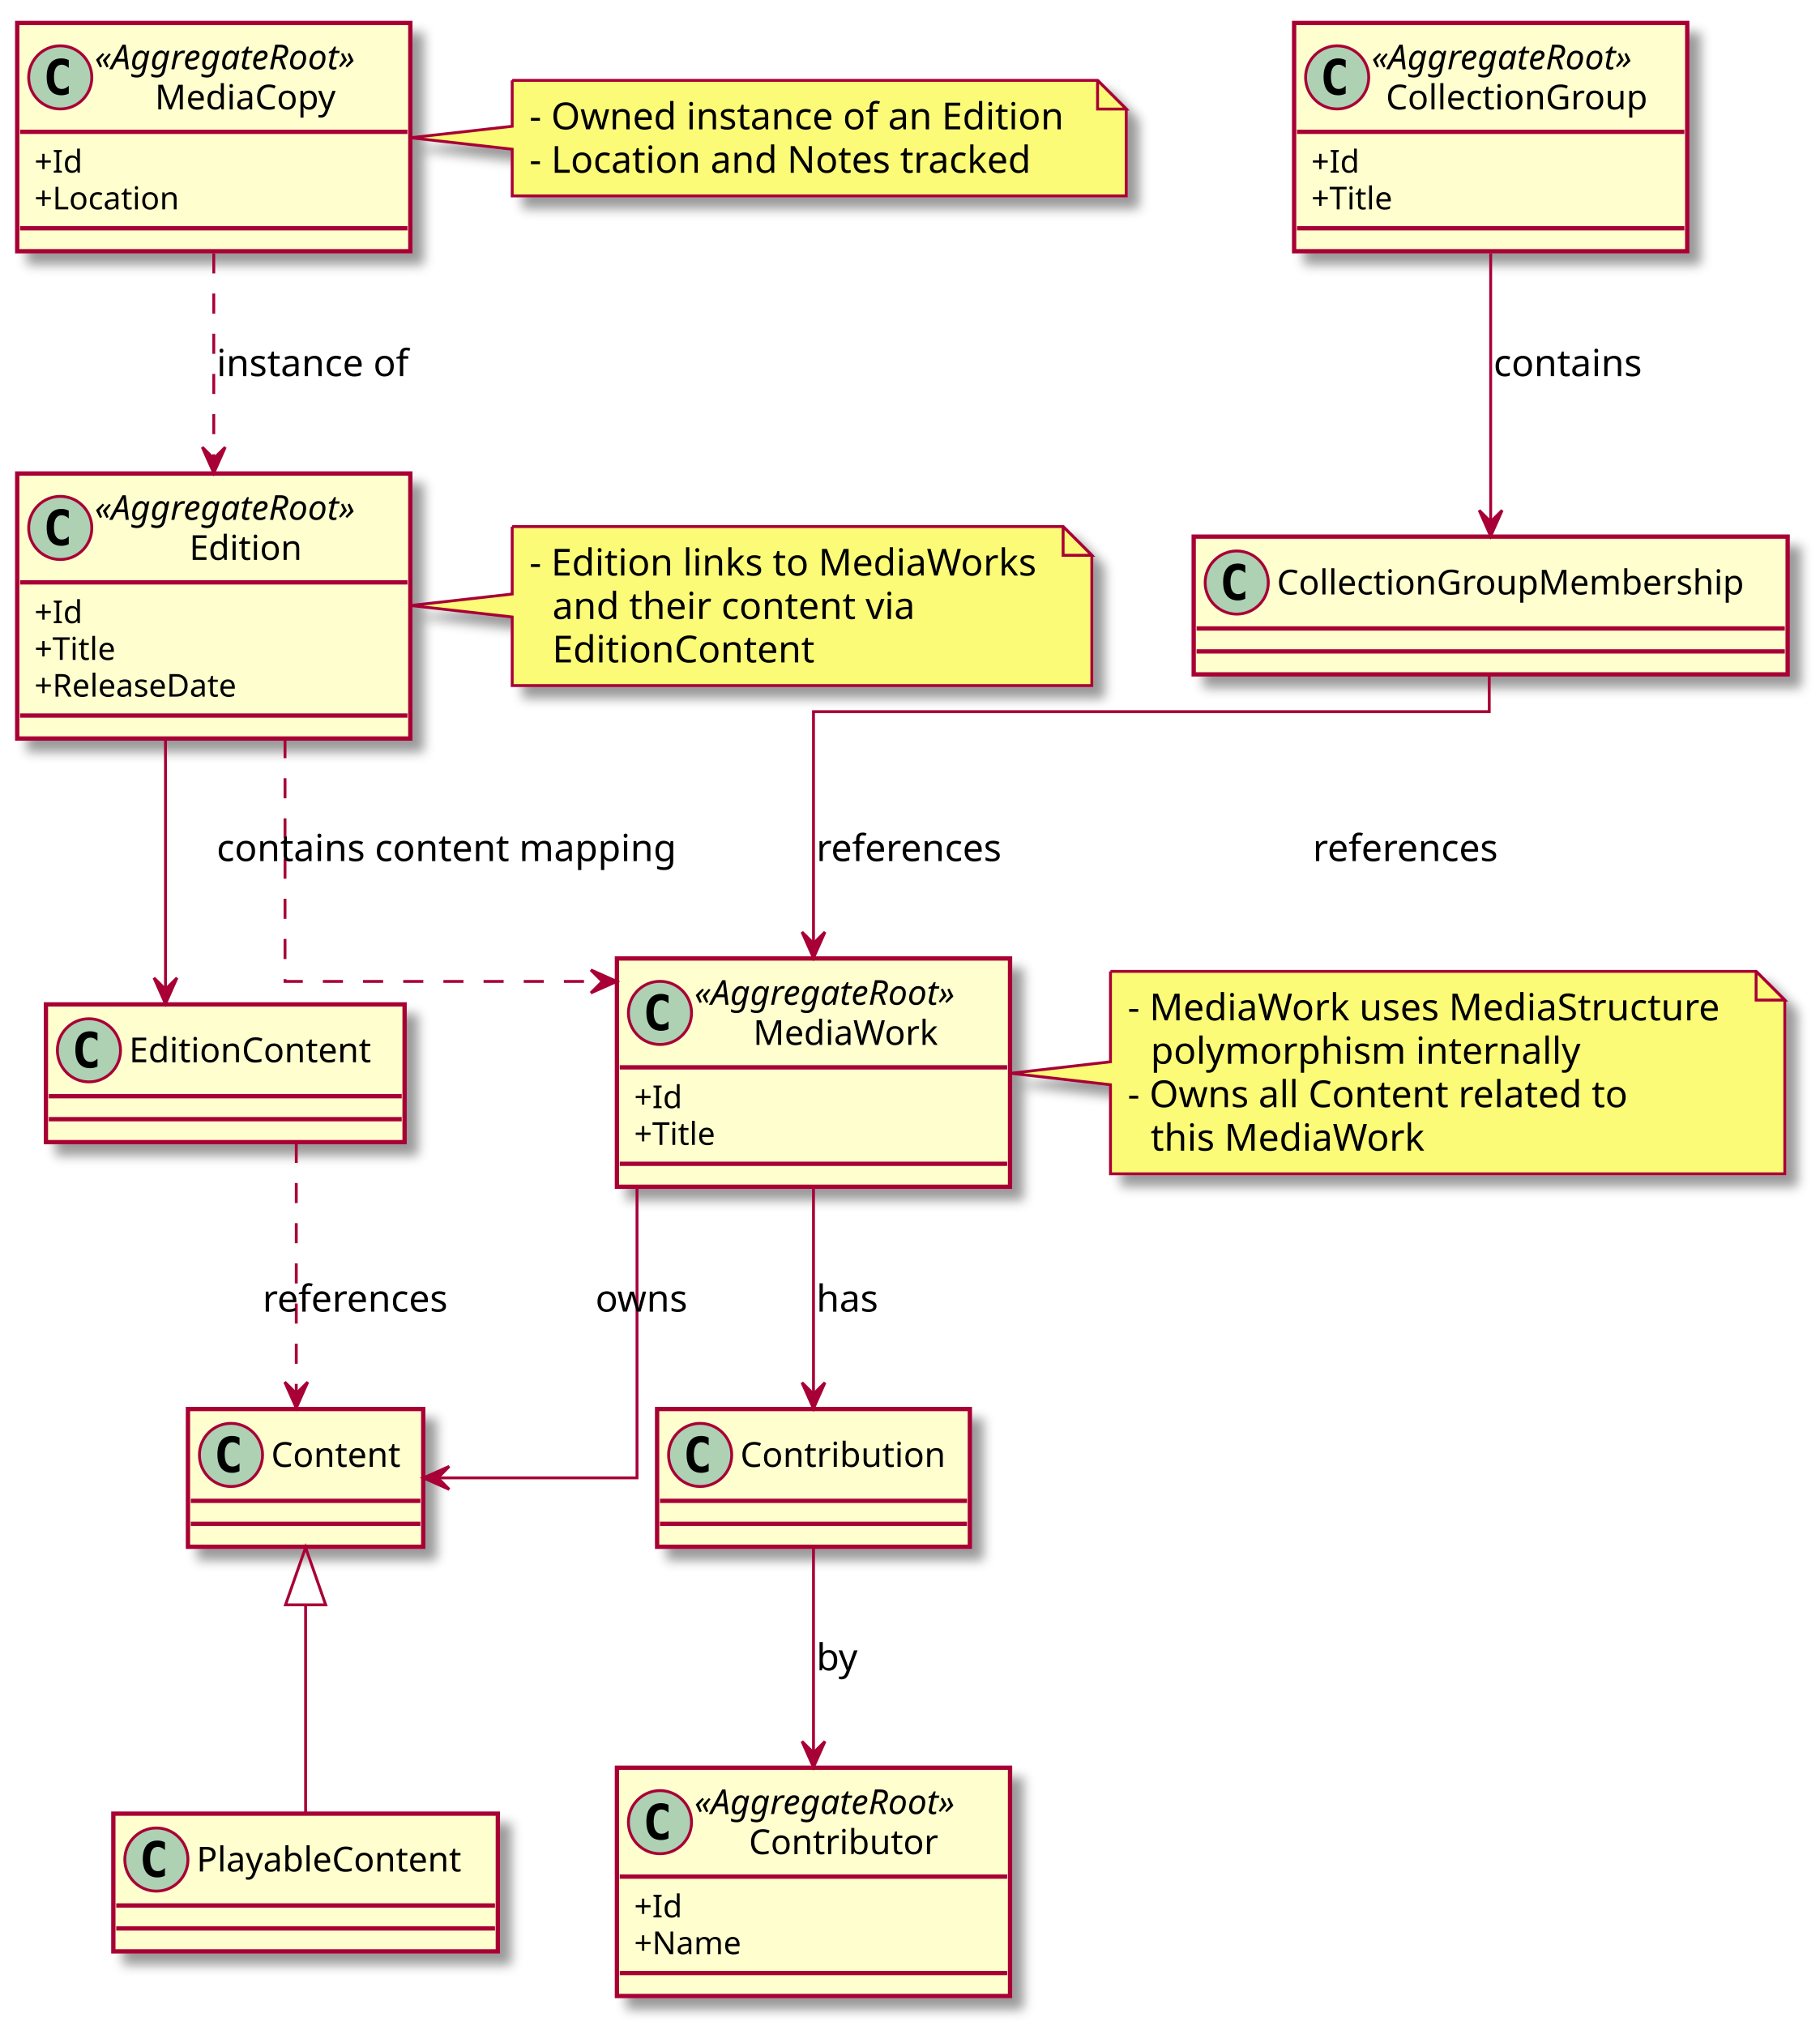
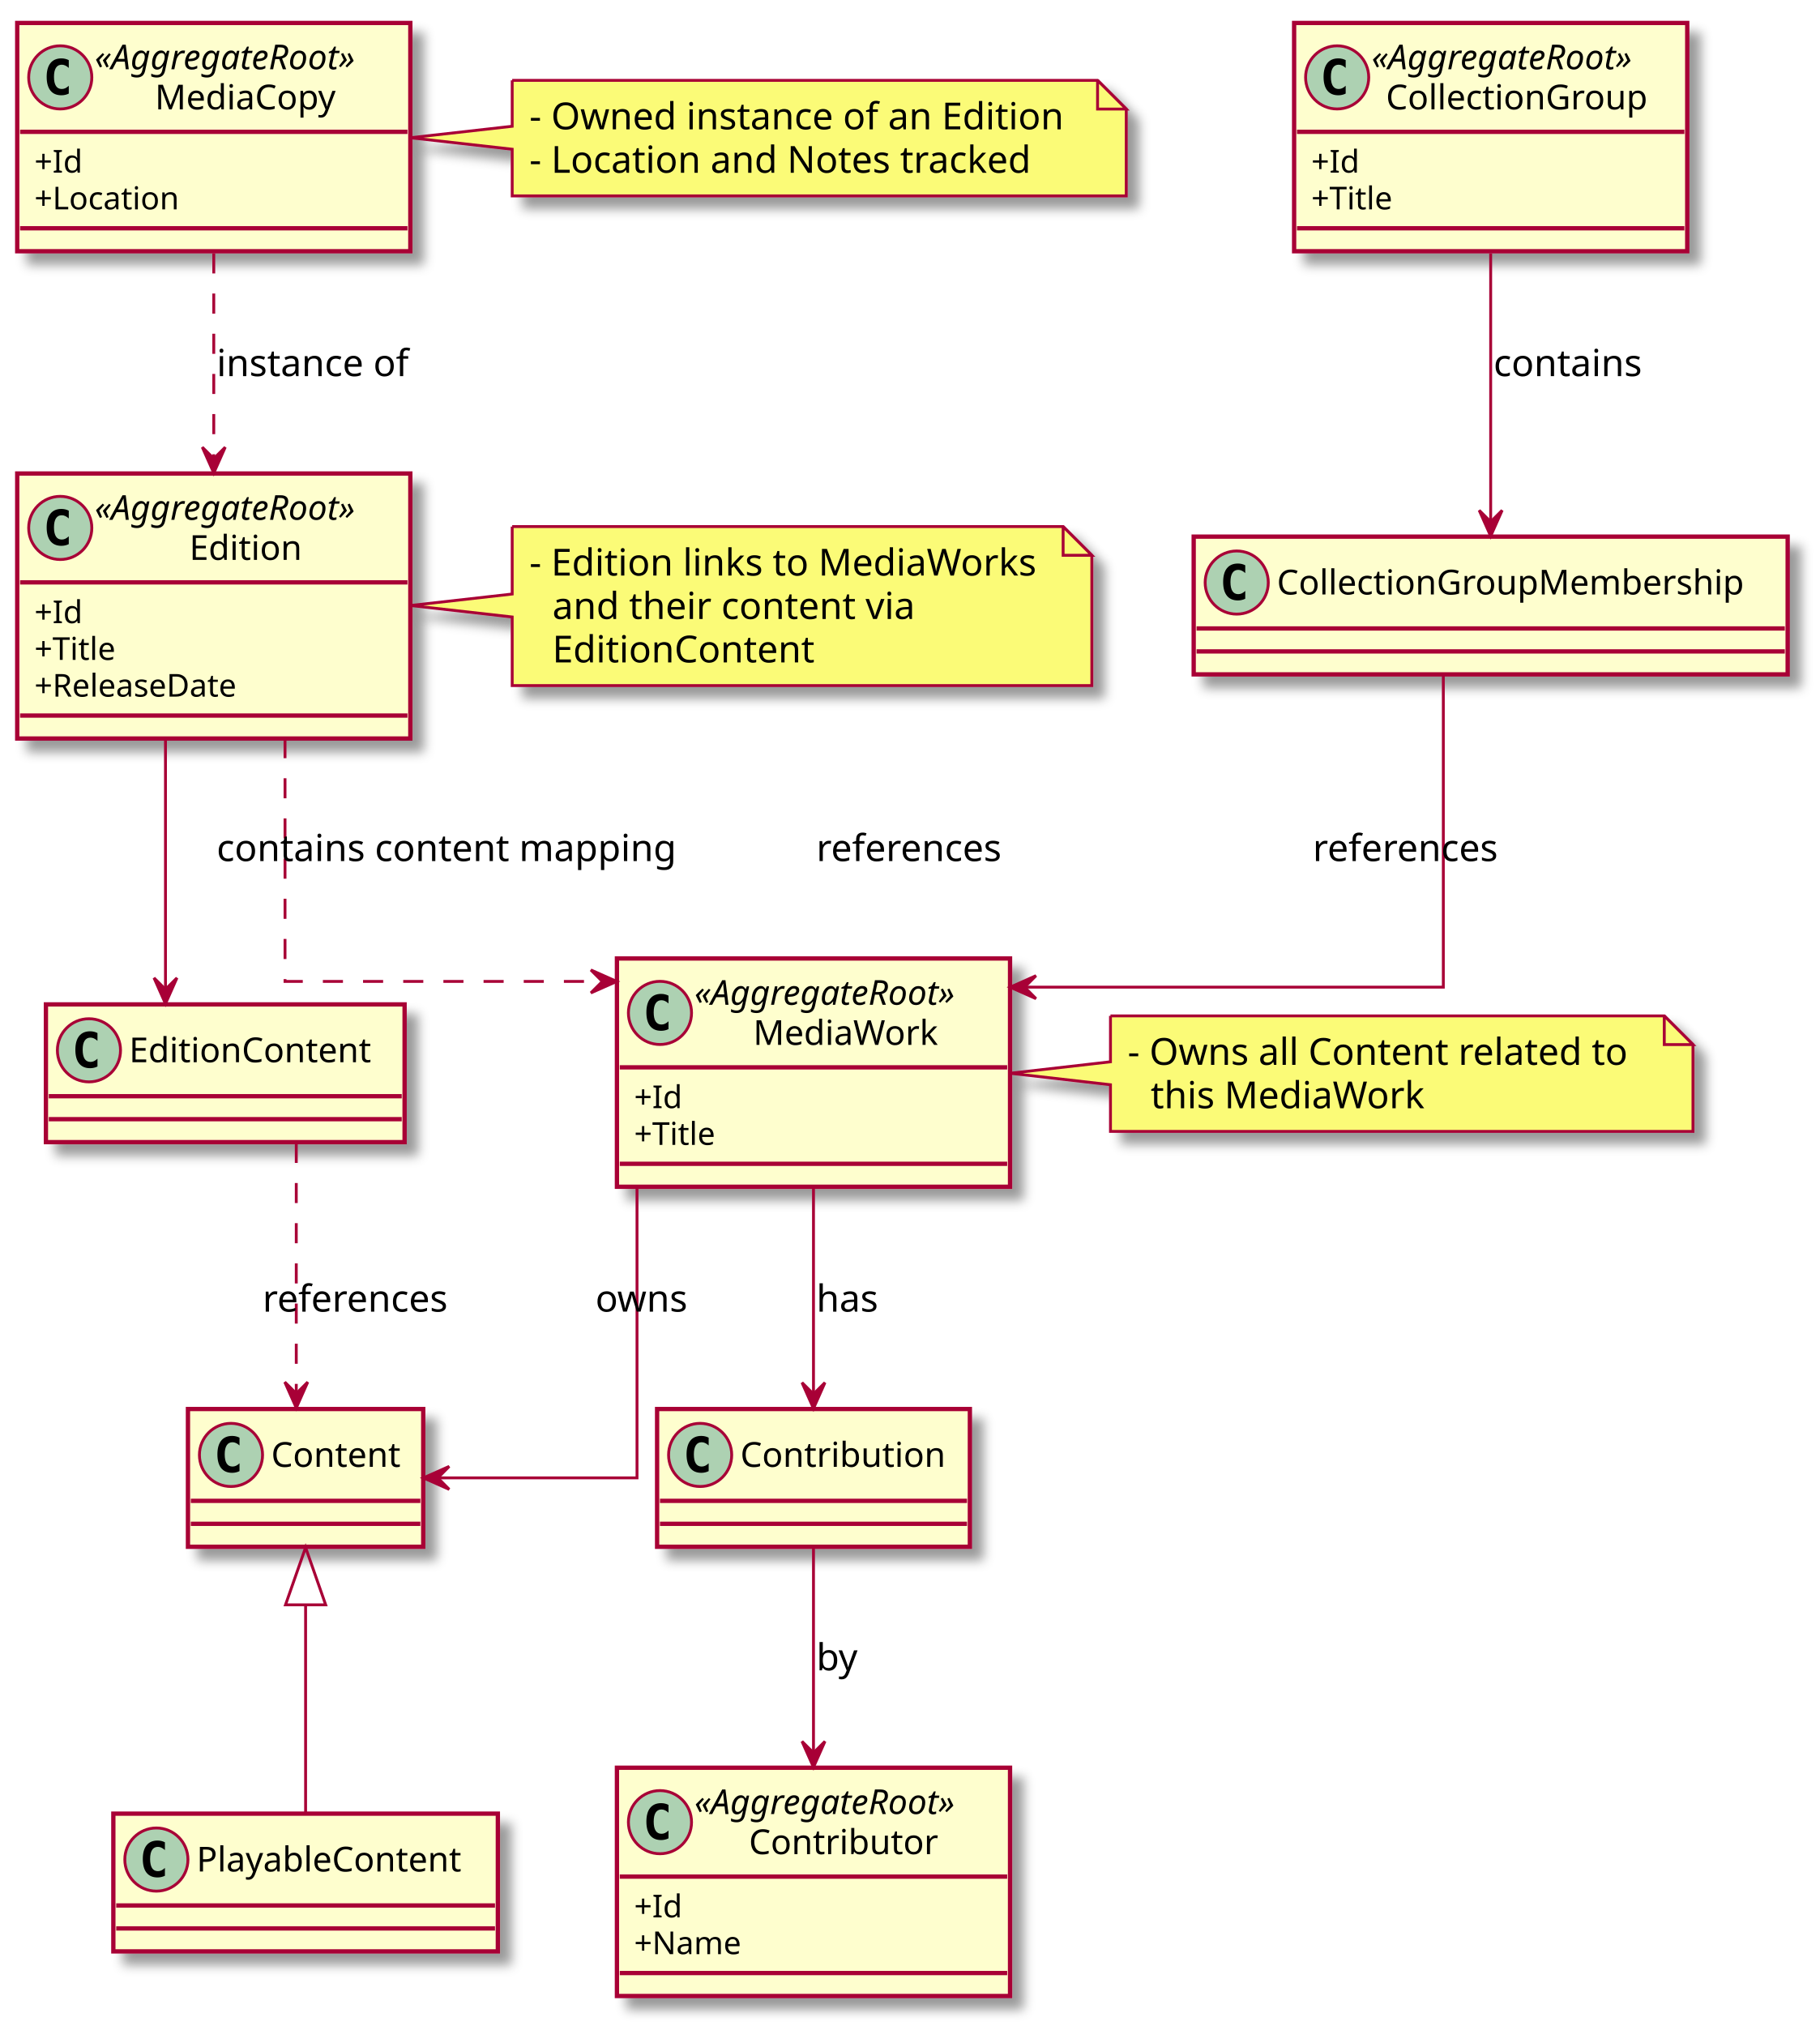
<svg xmlns="http://www.w3.org/2000/svg" contentScriptType="application/ecmascript" contentStyleType="text/css" height="706px" preserveAspectRatio="none" style="width:634px;height:706px;" version="1.1" viewBox="0 0 634 706" width="634px" zoomAndPan="magnify">
  <defs>
-     <filter height="300%" id="fz1enz47f8a49" width="300%" x="-1" y="-1">
+     <filter height="300%" id="f73aeysvkgcfr" width="300%" x="-1" y="-1">
      <feGaussianBlur result="blurOut" stdDeviation="2.0" />
      <feColorMatrix in="blurOut" result="blurOut2" type="matrix" values="0 0 0 0 0 0 0 0 0 0 0 0 0 0 0 0 0 0 .4 0" />
      <feOffset dx="4.0" dy="4.0" in="blurOut2" result="blurOut3" />
      <feBlend in="SourceGraphic" in2="blurOut3" mode="normal" />
    </filter>
  </defs>
  <g>
-     <rect fill="#FEFECE" filter="url(#fz1enz47f8a49)" height="79.547" id="MediaWork" style="stroke: #A80036; stroke-width: 1.5;" width="137" x="215" y="334" />
+     <rect fill="#FEFECE" filter="url(#f73aeysvkgcfr)" height="79.547" id="MediaWork" style="stroke: #A80036; stroke-width: 1.5;" width="137" x="215" y="334" />
    <ellipse cx="230" cy="352.969" fill="#ADD1B2" rx="11" ry="11" style="stroke: #A80036; stroke-width: 1.0;" />
    <path d="M232.969,358.609 Q232.391,358.906 231.75,359.047 Q231.109,359.203 230.406,359.203 Q227.906,359.203 226.578,357.562 Q225.266,355.906 225.266,352.781 Q225.266,349.656 226.578,348 Q227.906,346.344 230.406,346.344 Q231.109,346.344 231.75,346.5 Q232.406,346.656 232.969,346.953 L232.969,349.672 Q232.344,349.094 231.75,348.828 Q231.156,348.547 230.531,348.547 Q229.188,348.547 228.5,349.625 Q227.812,350.688 227.812,352.781 Q227.812,354.875 228.5,355.953 Q229.188,357.016 230.531,357.016 Q231.156,357.016 231.75,356.75 Q232.344,356.469 232.969,355.891 L232.969,358.609 Z " />
    <text fill="#000000" font-family="sans-serif" font-size="12" font-style="italic" lengthAdjust="spacingAndGlyphs" textLength="109" x="242" y="350.139">«AggregateRoot»</text>
    <text fill="#000000" font-family="sans-serif" font-size="12" lengthAdjust="spacingAndGlyphs" textLength="68" x="262.5" y="364.107">MediaWork</text>
    <line style="stroke: #A80036; stroke-width: 1.5;" x1="216" x2="351" y1="371.938" y2="371.938" />
    <text fill="#000000" font-family="sans-serif" font-size="11" lengthAdjust="spacingAndGlyphs" textLength="19" x="221" y="386.148">+Id</text>
    <text fill="#000000" font-family="sans-serif" font-size="11" lengthAdjust="spacingAndGlyphs" textLength="33" x="221" y="398.953">+Title</text>
    <line style="stroke: #A80036; stroke-width: 1.5;" x1="216" x2="351" y1="405.547" y2="405.547" />
-     <rect fill="#FEFECE" filter="url(#fz1enz47f8a49)" height="92.352" id="Edition" style="stroke: #A80036; stroke-width: 1.5;" width="137" x="6" y="165" />
+     <rect fill="#FEFECE" filter="url(#f73aeysvkgcfr)" height="92.352" id="Edition" style="stroke: #A80036; stroke-width: 1.5;" width="137" x="6" y="165" />
    <ellipse cx="21" cy="183.969" fill="#ADD1B2" rx="11" ry="11" style="stroke: #A80036; stroke-width: 1.0;" />
    <path d="M23.969,189.609 Q23.391,189.906 22.75,190.047 Q22.109,190.203 21.406,190.203 Q18.906,190.203 17.578,188.562 Q16.266,186.906 16.266,183.781 Q16.266,180.656 17.578,179 Q18.906,177.344 21.406,177.344 Q22.109,177.344 22.75,177.5 Q23.406,177.656 23.969,177.953 L23.969,180.672 Q23.344,180.094 22.75,179.828 Q22.156,179.547 21.531,179.547 Q20.188,179.547 19.5,180.625 Q18.812,181.688 18.812,183.781 Q18.812,185.875 19.5,186.953 Q20.188,188.016 21.531,188.016 Q22.156,188.016 22.75,187.75 Q23.344,187.469 23.969,186.891 L23.969,189.609 Z " />
    <text fill="#000000" font-family="sans-serif" font-size="12" font-style="italic" lengthAdjust="spacingAndGlyphs" textLength="109" x="33" y="181.139">«AggregateRoot»</text>
    <text fill="#000000" font-family="sans-serif" font-size="12" lengthAdjust="spacingAndGlyphs" textLength="43" x="66" y="195.107">Edition</text>
    <line style="stroke: #A80036; stroke-width: 1.5;" x1="7" x2="142" y1="202.938" y2="202.938" />
    <text fill="#000000" font-family="sans-serif" font-size="11" lengthAdjust="spacingAndGlyphs" textLength="19" x="12" y="217.148">+Id</text>
    <text fill="#000000" font-family="sans-serif" font-size="11" lengthAdjust="spacingAndGlyphs" textLength="33" x="12" y="229.953">+Title</text>
    <text fill="#000000" font-family="sans-serif" font-size="11" lengthAdjust="spacingAndGlyphs" textLength="80" x="12" y="242.757">+ReleaseDate</text>
    <line style="stroke: #A80036; stroke-width: 1.5;" x1="7" x2="142" y1="249.352" y2="249.352" />
-     <rect fill="#FEFECE" filter="url(#fz1enz47f8a49)" height="79.547" id="MediaCopy" style="stroke: #A80036; stroke-width: 1.5;" width="137" x="6" y="8" />
+     <rect fill="#FEFECE" filter="url(#f73aeysvkgcfr)" height="79.547" id="MediaCopy" style="stroke: #A80036; stroke-width: 1.5;" width="137" x="6" y="8" />
    <ellipse cx="21" cy="26.969" fill="#ADD1B2" rx="11" ry="11" style="stroke: #A80036; stroke-width: 1.0;" />
    <path d="M23.969,32.609 Q23.391,32.906 22.75,33.047 Q22.109,33.203 21.406,33.203 Q18.906,33.203 17.578,31.562 Q16.266,29.906 16.266,26.781 Q16.266,23.656 17.578,22 Q18.906,20.344 21.406,20.344 Q22.109,20.344 22.75,20.5 Q23.406,20.656 23.969,20.953 L23.969,23.672 Q23.344,23.094 22.75,22.828 Q22.156,22.547 21.531,22.547 Q20.188,22.547 19.5,23.625 Q18.812,24.688 18.812,26.781 Q18.812,28.875 19.5,29.953 Q20.188,31.016 21.531,31.016 Q22.156,31.016 22.75,30.75 Q23.344,30.469 23.969,29.891 L23.969,32.609 Z " />
    <text fill="#000000" font-family="sans-serif" font-size="12" font-style="italic" lengthAdjust="spacingAndGlyphs" textLength="109" x="33" y="24.139">«AggregateRoot»</text>
    <text fill="#000000" font-family="sans-serif" font-size="12" lengthAdjust="spacingAndGlyphs" textLength="67" x="54" y="38.107">MediaCopy</text>
    <line style="stroke: #A80036; stroke-width: 1.5;" x1="7" x2="142" y1="45.938" y2="45.938" />
    <text fill="#000000" font-family="sans-serif" font-size="11" lengthAdjust="spacingAndGlyphs" textLength="19" x="12" y="60.148">+Id</text>
    <text fill="#000000" font-family="sans-serif" font-size="11" lengthAdjust="spacingAndGlyphs" textLength="56" x="12" y="72.953">+Location</text>
    <line style="stroke: #A80036; stroke-width: 1.5;" x1="7" x2="142" y1="79.547" y2="79.547" />
-     <rect fill="#FEFECE" filter="url(#fz1enz47f8a49)" height="79.547" id="CollectionGroup" style="stroke: #A80036; stroke-width: 1.5;" width="137" x="451" y="8" />
+     <rect fill="#FEFECE" filter="url(#f73aeysvkgcfr)" height="79.547" id="CollectionGroup" style="stroke: #A80036; stroke-width: 1.5;" width="137" x="451" y="8" />
    <ellipse cx="466" cy="26.969" fill="#ADD1B2" rx="11" ry="11" style="stroke: #A80036; stroke-width: 1.0;" />
    <path d="M468.969,32.609 Q468.391,32.906 467.75,33.047 Q467.109,33.203 466.406,33.203 Q463.906,33.203 462.578,31.562 Q461.266,29.906 461.266,26.781 Q461.266,23.656 462.578,22 Q463.906,20.344 466.406,20.344 Q467.109,20.344 467.75,20.5 Q468.406,20.656 468.969,20.953 L468.969,23.672 Q468.344,23.094 467.75,22.828 Q467.156,22.547 466.531,22.547 Q465.188,22.547 464.5,23.625 Q463.812,24.688 463.812,26.781 Q463.812,28.875 464.5,29.953 Q465.188,31.016 466.531,31.016 Q467.156,31.016 467.75,30.75 Q468.344,30.469 468.969,29.891 L468.969,32.609 Z " />
    <text fill="#000000" font-family="sans-serif" font-size="12" font-style="italic" lengthAdjust="spacingAndGlyphs" textLength="109" x="478" y="24.139">«AggregateRoot»</text>
    <text fill="#000000" font-family="sans-serif" font-size="12" lengthAdjust="spacingAndGlyphs" textLength="99" x="483" y="38.107">CollectionGroup</text>
    <line style="stroke: #A80036; stroke-width: 1.5;" x1="452" x2="587" y1="45.938" y2="45.938" />
    <text fill="#000000" font-family="sans-serif" font-size="11" lengthAdjust="spacingAndGlyphs" textLength="19" x="457" y="60.148">+Id</text>
    <text fill="#000000" font-family="sans-serif" font-size="11" lengthAdjust="spacingAndGlyphs" textLength="33" x="457" y="72.953">+Title</text>
    <line style="stroke: #A80036; stroke-width: 1.5;" x1="452" x2="587" y1="79.547" y2="79.547" />
-     <rect fill="#FEFECE" filter="url(#fz1enz47f8a49)" height="79.547" id="Contributor" style="stroke: #A80036; stroke-width: 1.5;" width="137" x="215" y="616" />
+     <rect fill="#FEFECE" filter="url(#f73aeysvkgcfr)" height="79.547" id="Contributor" style="stroke: #A80036; stroke-width: 1.5;" width="137" x="215" y="616" />
    <ellipse cx="230" cy="634.969" fill="#ADD1B2" rx="11" ry="11" style="stroke: #A80036; stroke-width: 1.0;" />
    <path d="M232.969,640.609 Q232.391,640.906 231.75,641.047 Q231.109,641.203 230.406,641.203 Q227.906,641.203 226.578,639.562 Q225.266,637.906 225.266,634.781 Q225.266,631.656 226.578,630 Q227.906,628.344 230.406,628.344 Q231.109,628.344 231.75,628.5 Q232.406,628.656 232.969,628.953 L232.969,631.672 Q232.344,631.094 231.75,630.828 Q231.156,630.547 230.531,630.547 Q229.188,630.547 228.5,631.625 Q227.812,632.688 227.812,634.781 Q227.812,636.875 228.5,637.953 Q229.188,639.016 230.531,639.016 Q231.156,639.016 231.75,638.75 Q232.344,638.469 232.969,637.891 L232.969,640.609 Z " />
    <text fill="#000000" font-family="sans-serif" font-size="12" font-style="italic" lengthAdjust="spacingAndGlyphs" textLength="109" x="242" y="632.139">«AggregateRoot»</text>
    <text fill="#000000" font-family="sans-serif" font-size="12" lengthAdjust="spacingAndGlyphs" textLength="71" x="261" y="646.107">Contributor</text>
    <line style="stroke: #A80036; stroke-width: 1.5;" x1="216" x2="351" y1="653.938" y2="653.938" />
    <text fill="#000000" font-family="sans-serif" font-size="11" lengthAdjust="spacingAndGlyphs" textLength="19" x="221" y="668.148">+Id</text>
    <text fill="#000000" font-family="sans-serif" font-size="11" lengthAdjust="spacingAndGlyphs" textLength="42" x="221" y="680.953">+Name</text>
    <line style="stroke: #A80036; stroke-width: 1.5;" x1="216" x2="351" y1="687.547" y2="687.547" />
-     <rect fill="#FEFECE" filter="url(#fz1enz47f8a49)" height="48" id="Content" style="stroke: #A80036; stroke-width: 1.5;" width="82" x="65.5" y="491" />
+     <rect fill="#FEFECE" filter="url(#f73aeysvkgcfr)" height="48" id="Content" style="stroke: #A80036; stroke-width: 1.5;" width="82" x="65.5" y="491" />
    <ellipse cx="80.5" cy="507" fill="#ADD1B2" rx="11" ry="11" style="stroke: #A80036; stroke-width: 1.0;" />
    <path d="M83.469,512.641 Q82.891,512.938 82.25,513.078 Q81.609,513.234 80.906,513.234 Q78.406,513.234 77.078,511.594 Q75.766,509.938 75.766,506.812 Q75.766,503.688 77.078,502.031 Q78.406,500.375 80.906,500.375 Q81.609,500.375 82.25,500.531 Q82.906,500.688 83.469,500.984 L83.469,503.703 Q82.844,503.125 82.25,502.859 Q81.656,502.578 81.031,502.578 Q79.688,502.578 79,503.656 Q78.312,504.719 78.312,506.812 Q78.312,508.906 79,509.984 Q79.688,511.047 81.031,511.047 Q81.656,511.047 82.25,510.781 Q82.844,510.5 83.469,509.922 L83.469,512.641 Z " />
    <text fill="#000000" font-family="sans-serif" font-size="12" lengthAdjust="spacingAndGlyphs" textLength="50" x="94.5" y="511.154">Content</text>
    <line style="stroke: #A80036; stroke-width: 1.5;" x1="66.5" x2="146.5" y1="523" y2="523" />
    <line style="stroke: #A80036; stroke-width: 1.5;" x1="66.5" x2="146.5" y1="531" y2="531" />
-     <rect fill="#FEFECE" filter="url(#fz1enz47f8a49)" height="48" id="PlayableContent" style="stroke: #A80036; stroke-width: 1.5;" width="134" x="39.5" y="632" />
+     <rect fill="#FEFECE" filter="url(#f73aeysvkgcfr)" height="48" id="PlayableContent" style="stroke: #A80036; stroke-width: 1.5;" width="134" x="39.5" y="632" />
    <ellipse cx="54.5" cy="648" fill="#ADD1B2" rx="11" ry="11" style="stroke: #A80036; stroke-width: 1.0;" />
    <path d="M57.469,653.641 Q56.891,653.938 56.25,654.078 Q55.609,654.234 54.906,654.234 Q52.406,654.234 51.078,652.594 Q49.766,650.938 49.766,647.812 Q49.766,644.688 51.078,643.031 Q52.406,641.375 54.906,641.375 Q55.609,641.375 56.25,641.531 Q56.906,641.688 57.469,641.984 L57.469,644.703 Q56.844,644.125 56.25,643.859 Q55.656,643.578 55.031,643.578 Q53.688,643.578 53,644.656 Q52.312,645.719 52.312,647.812 Q52.312,649.906 53,650.984 Q53.688,652.047 55.031,652.047 Q55.656,652.047 56.25,651.781 Q56.844,651.5 57.469,650.922 L57.469,653.641 Z " />
    <text fill="#000000" font-family="sans-serif" font-size="12" lengthAdjust="spacingAndGlyphs" textLength="102" x="68.5" y="652.154">PlayableContent</text>
    <line style="stroke: #A80036; stroke-width: 1.5;" x1="40.5" x2="172.5" y1="664" y2="664" />
    <line style="stroke: #A80036; stroke-width: 1.5;" x1="40.5" x2="172.5" y1="672" y2="672" />
-     <rect fill="#FEFECE" filter="url(#fz1enz47f8a49)" height="48" id="Contribution" style="stroke: #A80036; stroke-width: 1.5;" width="109" x="229" y="491" />
+     <rect fill="#FEFECE" filter="url(#f73aeysvkgcfr)" height="48" id="Contribution" style="stroke: #A80036; stroke-width: 1.5;" width="109" x="229" y="491" />
    <ellipse cx="244" cy="507" fill="#ADD1B2" rx="11" ry="11" style="stroke: #A80036; stroke-width: 1.0;" />
    <path d="M246.969,512.641 Q246.391,512.938 245.75,513.078 Q245.109,513.234 244.406,513.234 Q241.906,513.234 240.578,511.594 Q239.266,509.938 239.266,506.812 Q239.266,503.688 240.578,502.031 Q241.906,500.375 244.406,500.375 Q245.109,500.375 245.75,500.531 Q246.406,500.688 246.969,500.984 L246.969,503.703 Q246.344,503.125 245.75,502.859 Q245.156,502.578 244.531,502.578 Q243.188,502.578 242.5,503.656 Q241.812,504.719 241.812,506.812 Q241.812,508.906 242.5,509.984 Q243.188,511.047 244.531,511.047 Q245.156,511.047 245.75,510.781 Q246.344,510.5 246.969,509.922 L246.969,512.641 Z " />
    <text fill="#000000" font-family="sans-serif" font-size="12" lengthAdjust="spacingAndGlyphs" textLength="77" x="258" y="511.154">Contribution</text>
    <line style="stroke: #A80036; stroke-width: 1.5;" x1="230" x2="337" y1="523" y2="523" />
    <line style="stroke: #A80036; stroke-width: 1.5;" x1="230" x2="337" y1="531" y2="531" />
-     <rect fill="#FEFECE" filter="url(#fz1enz47f8a49)" height="48" id="CollectionGroupMembership" style="stroke: #A80036; stroke-width: 1.5;" width="207" x="416" y="187" />
+     <rect fill="#FEFECE" filter="url(#f73aeysvkgcfr)" height="48" id="CollectionGroupMembership" style="stroke: #A80036; stroke-width: 1.5;" width="207" x="416" y="187" />
    <ellipse cx="431" cy="203" fill="#ADD1B2" rx="11" ry="11" style="stroke: #A80036; stroke-width: 1.0;" />
    <path d="M433.969,208.641 Q433.391,208.938 432.75,209.078 Q432.109,209.234 431.406,209.234 Q428.906,209.234 427.578,207.594 Q426.266,205.938 426.266,202.812 Q426.266,199.688 427.578,198.031 Q428.906,196.375 431.406,196.375 Q432.109,196.375 432.75,196.531 Q433.406,196.688 433.969,196.984 L433.969,199.703 Q433.344,199.125 432.75,198.859 Q432.156,198.578 431.531,198.578 Q430.188,198.578 429.5,199.656 Q428.812,200.719 428.812,202.812 Q428.812,204.906 429.5,205.984 Q430.188,207.047 431.531,207.047 Q432.156,207.047 432.75,206.781 Q433.344,206.5 433.969,205.922 L433.969,208.641 Z " />
    <text fill="#000000" font-family="sans-serif" font-size="12" lengthAdjust="spacingAndGlyphs" textLength="175" x="445" y="207.154">CollectionGroupMembership</text>
    <line style="stroke: #A80036; stroke-width: 1.5;" x1="417" x2="622" y1="219" y2="219" />
    <line style="stroke: #A80036; stroke-width: 1.5;" x1="417" x2="622" y1="227" y2="227" />
-     <rect fill="#FEFECE" filter="url(#fz1enz47f8a49)" height="48" id="EditionContent" style="stroke: #A80036; stroke-width: 1.5;" width="125" x="16" y="350" />
+     <rect fill="#FEFECE" filter="url(#f73aeysvkgcfr)" height="48" id="EditionContent" style="stroke: #A80036; stroke-width: 1.5;" width="125" x="16" y="350" />
    <ellipse cx="31" cy="366" fill="#ADD1B2" rx="11" ry="11" style="stroke: #A80036; stroke-width: 1.0;" />
    <path d="M33.969,371.641 Q33.391,371.938 32.75,372.078 Q32.109,372.234 31.406,372.234 Q28.906,372.234 27.578,370.594 Q26.266,368.938 26.266,365.812 Q26.266,362.688 27.578,361.031 Q28.906,359.375 31.406,359.375 Q32.109,359.375 32.75,359.531 Q33.406,359.688 33.969,359.984 L33.969,362.703 Q33.344,362.125 32.75,361.859 Q32.156,361.578 31.531,361.578 Q30.188,361.578 29.5,362.656 Q28.812,363.719 28.812,365.812 Q28.812,367.906 29.5,368.984 Q30.188,370.047 31.531,370.047 Q32.156,370.047 32.75,369.781 Q33.344,369.5 33.969,368.922 L33.969,371.641 Z " />
    <text fill="#000000" font-family="sans-serif" font-size="12" lengthAdjust="spacingAndGlyphs" textLength="93" x="45" y="370.154">EditionContent</text>
    <line style="stroke: #A80036; stroke-width: 1.5;" x1="17" x2="140" y1="382" y2="382" />
    <line style="stroke: #A80036; stroke-width: 1.5;" x1="17" x2="140" y1="390" y2="390" />
-     <path d="M387,338.5 L387,370 L352.21,374 L387,378 L387,409.031 A0,0 0 0 0 387,409.031 L622,409.031 A0,0 0 0 0 622,409.031 L622,348.5 L612,338.5 L387,338.5 A0,0 0 0 0 387,338.5 " fill="#FBFB77" filter="url(#fz1enz47f8a49)" style="stroke: #A80036; stroke-width: 1.0;" />
-     <path d="M612,338.5 L612,348.5 L622,348.5 L612,338.5 " fill="#FBFB77" style="stroke: #A80036; stroke-width: 1.0;" />
-     <text fill="#000000" font-family="sans-serif" font-size="13" lengthAdjust="spacingAndGlyphs" textLength="214" x="393" y="355.567">- MediaWork uses MediaStructure</text>
-     <text fill="#000000" font-family="sans-serif" font-size="13" lengthAdjust="spacingAndGlyphs" textLength="153" x="401" y="370.7">polymorphism internally</text>
-     <text fill="#000000" font-family="sans-serif" font-size="13" lengthAdjust="spacingAndGlyphs" textLength="182" x="393" y="385.832">- Owns all Content related to</text>
-     <text fill="#000000" font-family="sans-serif" font-size="13" lengthAdjust="spacingAndGlyphs" textLength="96" x="401" y="400.965">this MediaWork</text>
-     <path d="M178.5,183.5 L178.5,207 L143.05,211 L178.5,215 L178.5,238.898 A0,0 0 0 0 178.5,238.898 L380.5,238.898 A0,0 0 0 0 380.5,238.898 L380.5,193.5 L370.5,183.5 L178.5,183.5 A0,0 0 0 0 178.5,183.5 " fill="#FBFB77" filter="url(#fz1enz47f8a49)" style="stroke: #A80036; stroke-width: 1.0;" />
+     <path d="M387,354 L387,370 L352.05,374 L387,378 L387,394.266 A0,0 0 0 0 387,394.266 L590,394.266 A0,0 0 0 0 590,394.266 L590,364 L580,354 L387,354 A0,0 0 0 0 387,354 " fill="#FBFB77" filter="url(#f73aeysvkgcfr)" style="stroke: #A80036; stroke-width: 1.0;" />
+     <path d="M580,354 L580,364 L590,364 L580,354 " fill="#FBFB77" style="stroke: #A80036; stroke-width: 1.0;" />
+     <text fill="#000000" font-family="sans-serif" font-size="13" lengthAdjust="spacingAndGlyphs" textLength="182" x="393" y="371.067">- Owns all Content related to</text>
+     <text fill="#000000" font-family="sans-serif" font-size="13" lengthAdjust="spacingAndGlyphs" textLength="96" x="401" y="386.2">this MediaWork</text>
+     <path d="M178.5,183.5 L178.5,207 L143.05,211 L178.5,215 L178.5,238.898 A0,0 0 0 0 178.5,238.898 L380.5,238.898 A0,0 0 0 0 380.5,238.898 L380.5,193.5 L370.5,183.5 L178.5,183.5 A0,0 0 0 0 178.5,183.5 " fill="#FBFB77" filter="url(#f73aeysvkgcfr)" style="stroke: #A80036; stroke-width: 1.0;" />
    <path d="M370.5,183.5 L370.5,193.5 L380.5,193.5 L370.5,183.5 " fill="#FBFB77" style="stroke: #A80036; stroke-width: 1.0;" />
    <text fill="#000000" font-family="sans-serif" font-size="13" lengthAdjust="spacingAndGlyphs" textLength="181" x="184.5" y="200.567">- Edition links to MediaWorks</text>
    <text fill="#000000" font-family="sans-serif" font-size="13" lengthAdjust="spacingAndGlyphs" textLength="132" x="192.5" y="215.7">and their content via</text>
    <text fill="#000000" font-family="sans-serif" font-size="13" lengthAdjust="spacingAndGlyphs" textLength="94" x="192.5" y="230.833">EditionContent</text>
-     <path d="M178.5,28 L178.5,44 L143.01,48 L178.5,52 L178.5,68.266 A0,0 0 0 0 178.5,68.266 L392.5,68.266 A0,0 0 0 0 392.5,68.266 L392.5,38 L382.5,28 L178.5,28 A0,0 0 0 0 178.5,28 " fill="#FBFB77" filter="url(#fz1enz47f8a49)" style="stroke: #A80036; stroke-width: 1.0;" />
+     <path d="M178.5,28 L178.5,44 L143.01,48 L178.5,52 L178.5,68.266 A0,0 0 0 0 178.5,68.266 L392.5,68.266 A0,0 0 0 0 392.5,68.266 L392.5,38 L382.5,28 L178.5,28 A0,0 0 0 0 178.5,28 " fill="#FBFB77" filter="url(#f73aeysvkgcfr)" style="stroke: #A80036; stroke-width: 1.0;" />
    <path d="M382.5,28 L382.5,38 L392.5,38 L382.5,28 " fill="#FBFB77" style="stroke: #A80036; stroke-width: 1.0;" />
    <text fill="#000000" font-family="sans-serif" font-size="13" lengthAdjust="spacingAndGlyphs" textLength="193" x="184.5" y="45.067">- Owned instance of an Edition</text>
    <text fill="#000000" font-family="sans-serif" font-size="13" lengthAdjust="spacingAndGlyphs" textLength="185" x="184.5" y="60.2">- Location and Notes tracked</text>
    <path d="M519.5,88.29 C519.5,88.29 519.5,181.83 519.5,181.83 " fill="none" id="CollectionGroup-&gt;CollectionGroupMembership" style="stroke: #A80036; stroke-width: 1.0;" />
    <polygon fill="#A80036" points="519.5,186.83,523.5,177.83,519.5,181.83,515.5,177.83,519.5,186.83" style="stroke: #A80036; stroke-width: 1.0;" />
    <text fill="#000000" font-family="sans-serif" font-size="13" lengthAdjust="spacingAndGlyphs" textLength="54" x="520.5" y="131.067">contains</text>
-     <path d="M519,235.06 C519,242.13 519,248 519,248 C519,248 283.5,248 283.5,248 C283.5,248 283.5,328.79 283.5,328.79 " fill="none" id="CollectionGroupMembership-&gt;MediaWork" style="stroke: #A80036; stroke-width: 1.0;" />
-     <polygon fill="#A80036" points="283.5,333.79,287.5,324.79,283.5,328.79,279.5,324.79,283.5,333.79" style="stroke: #A80036; stroke-width: 1.0;" />
+     <path d="M503,235.09 C503,273.41 503,344 503,344 C503,344 357.05,344 357.05,344 " fill="none" id="CollectionGroupMembership-&gt;MediaWork" style="stroke: #A80036; stroke-width: 1.0;" />
+     <polygon fill="#A80036" points="352.05,344,361.05,348,357.05,344,361.05,340,352.05,344" style="stroke: #A80036; stroke-width: 1.0;" />
    <text fill="#000000" font-family="sans-serif" font-size="13" lengthAdjust="spacingAndGlyphs" textLength="68" x="457.5" y="300.067">references</text>
    <path d="M99.33,257.19 C99.33,294.9 99.33,342 99.33,342 C99.33,342 209.92,342 209.92,342 " fill="none" id="Edition-&gt;MediaWork" style="stroke: #A80036; stroke-width: 1.0; stroke-dasharray: 7.0,7.0;" />
    <polygon fill="#A80036" points="214.92,342,205.92,338,209.92,342,205.92,346,214.92,342" style="stroke: #A80036; stroke-width: 1.0;" />
    <text fill="#000000" font-family="sans-serif" font-size="13" lengthAdjust="spacingAndGlyphs" textLength="68" x="284.5" y="300.067">references</text>
    <path d="M74.5,88.29 C74.5,88.29 74.5,159.83 74.5,159.83 " fill="none" id="MediaCopy-&gt;Edition" style="stroke: #A80036; stroke-width: 1.0; stroke-dasharray: 7.0,7.0;" />
    <polygon fill="#A80036" points="74.5,164.83,78.5,155.83,74.5,159.83,70.5,155.83,74.5,164.83" style="stroke: #A80036; stroke-width: 1.0;" />
    <text fill="#000000" font-family="sans-serif" font-size="13" lengthAdjust="spacingAndGlyphs" textLength="70" x="75.5" y="131.067">instance of</text>
    <path d="M222,414.03 C222,455.71 222,515 222,515 C222,515 152.55,515 152.55,515 " fill="none" id="MediaWork-&gt;Content" style="stroke: #A80036; stroke-width: 1.0;" />
    <polygon fill="#A80036" points="147.55,515,156.55,519,152.55,515,156.55,511,147.55,515" style="stroke: #A80036; stroke-width: 1.0;" />
    <text fill="#000000" font-family="sans-serif" font-size="13" lengthAdjust="spacingAndGlyphs" textLength="32" x="207.5" y="457.067">owns</text>
    <path d="M106.5,559.24 C106.5,559.24 106.5,631.61 106.5,631.61 " fill="none" id="Content&lt;-PlayableContent" style="stroke: #A80036; stroke-width: 1.0;" />
    <polygon fill="none" points="99.5,559.24,106.5,539.24,113.5,559.24,99.5,559.24" style="stroke: #A80036; stroke-width: 1.0;" />
    <path d="M283.5,414.03 C283.5,414.03 283.5,485.8 283.5,485.8 " fill="none" id="MediaWork-&gt;Contribution" style="stroke: #A80036; stroke-width: 1.0;" />
    <polygon fill="#A80036" points="283.5,490.8,287.5,481.8,283.5,485.8,279.5,481.8,283.5,490.8" style="stroke: #A80036; stroke-width: 1.0;" />
    <text fill="#000000" font-family="sans-serif" font-size="13" lengthAdjust="spacingAndGlyphs" textLength="23" x="284.5" y="457.067">has</text>
    <path d="M283.5,539.24 C283.5,539.24 283.5,610.82 283.5,610.82 " fill="none" id="Contribution-&gt;Contributor" style="stroke: #A80036; stroke-width: 1.0;" />
    <polygon fill="#A80036" points="283.5,615.82,287.5,606.82,283.5,610.82,279.5,606.82,283.5,615.82" style="stroke: #A80036; stroke-width: 1.0;" />
    <text fill="#000000" font-family="sans-serif" font-size="13" lengthAdjust="spacingAndGlyphs" textLength="15" x="284.5" y="582.067">by</text>
    <path d="M57.67,257.27 C57.67,257.27 57.67,344.77 57.67,344.77 " fill="none" id="Edition-&gt;EditionContent" style="stroke: #A80036; stroke-width: 1.0;" />
    <polygon fill="#A80036" points="57.67,349.77,61.67,340.77,57.67,344.77,53.67,340.77,57.67,349.77" style="stroke: #A80036; stroke-width: 1.0;" />
    <text fill="#000000" font-family="sans-serif" font-size="13" lengthAdjust="spacingAndGlyphs" textLength="167" x="75.5" y="300.067">contains content mapping</text>
    <path d="M103.25,398.24 C103.25,398.24 103.25,485.61 103.25,485.61 " fill="none" id="EditionContent-&gt;Content" style="stroke: #A80036; stroke-width: 1.0; stroke-dasharray: 7.0,7.0;" />
    <polygon fill="#A80036" points="103.25,490.61,107.25,481.61,103.25,485.61,99.25,481.61,103.25,490.61" style="stroke: #A80036; stroke-width: 1.0;" />
    <text fill="#000000" font-family="sans-serif" font-size="13" lengthAdjust="spacingAndGlyphs" textLength="68" x="91.5" y="457.067">references</text>
  </g>
</svg>
